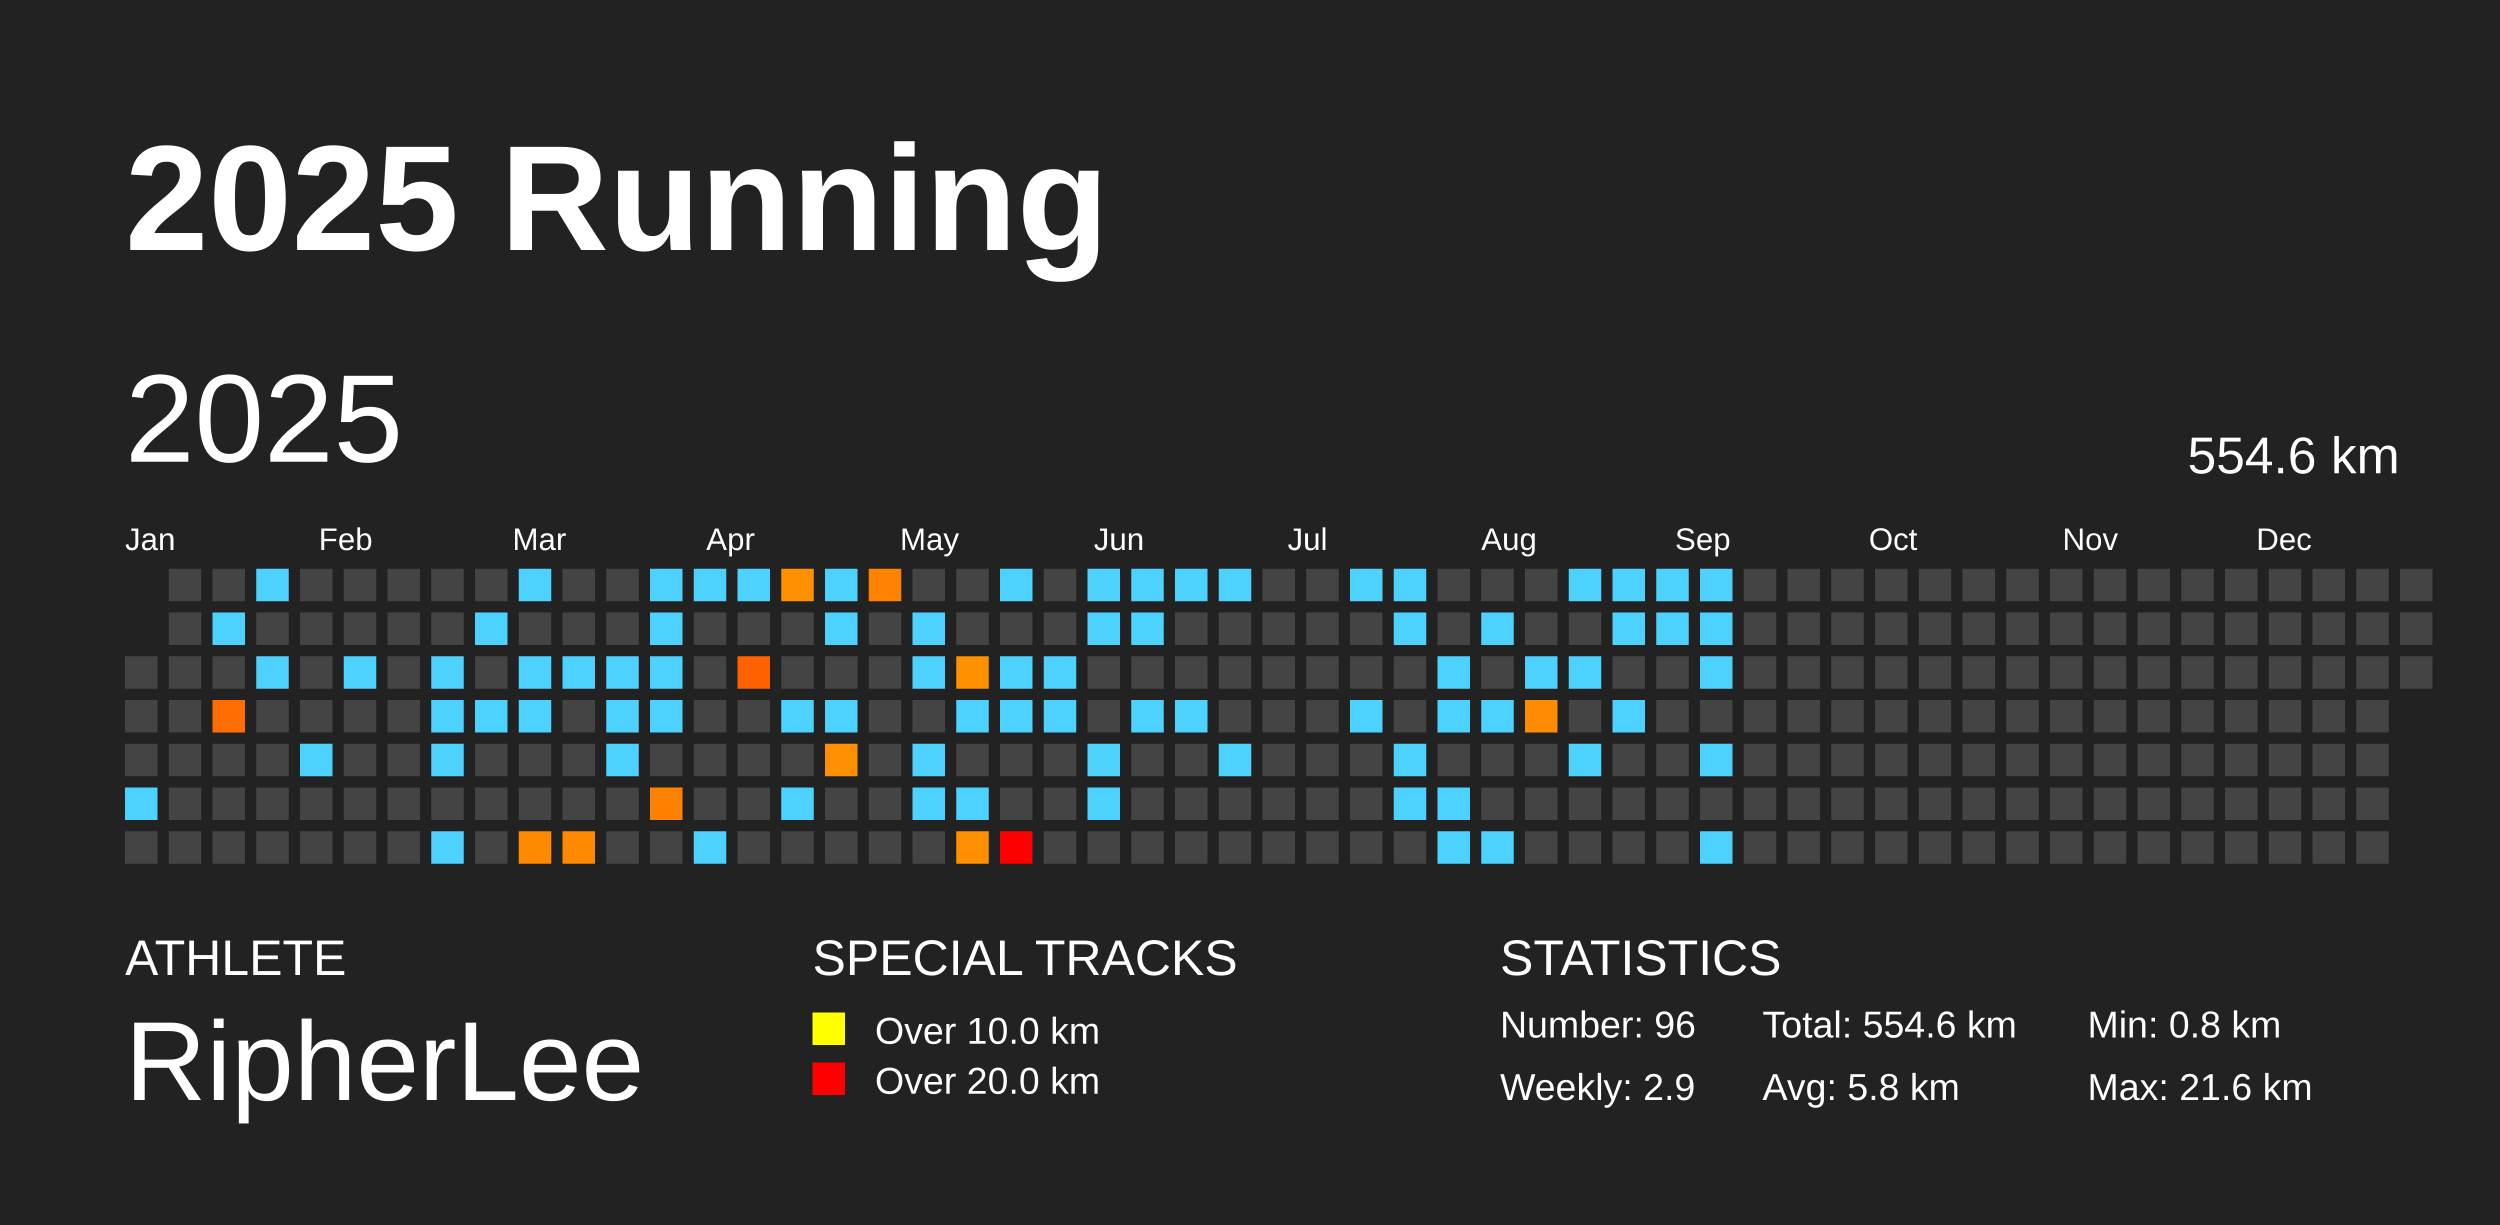
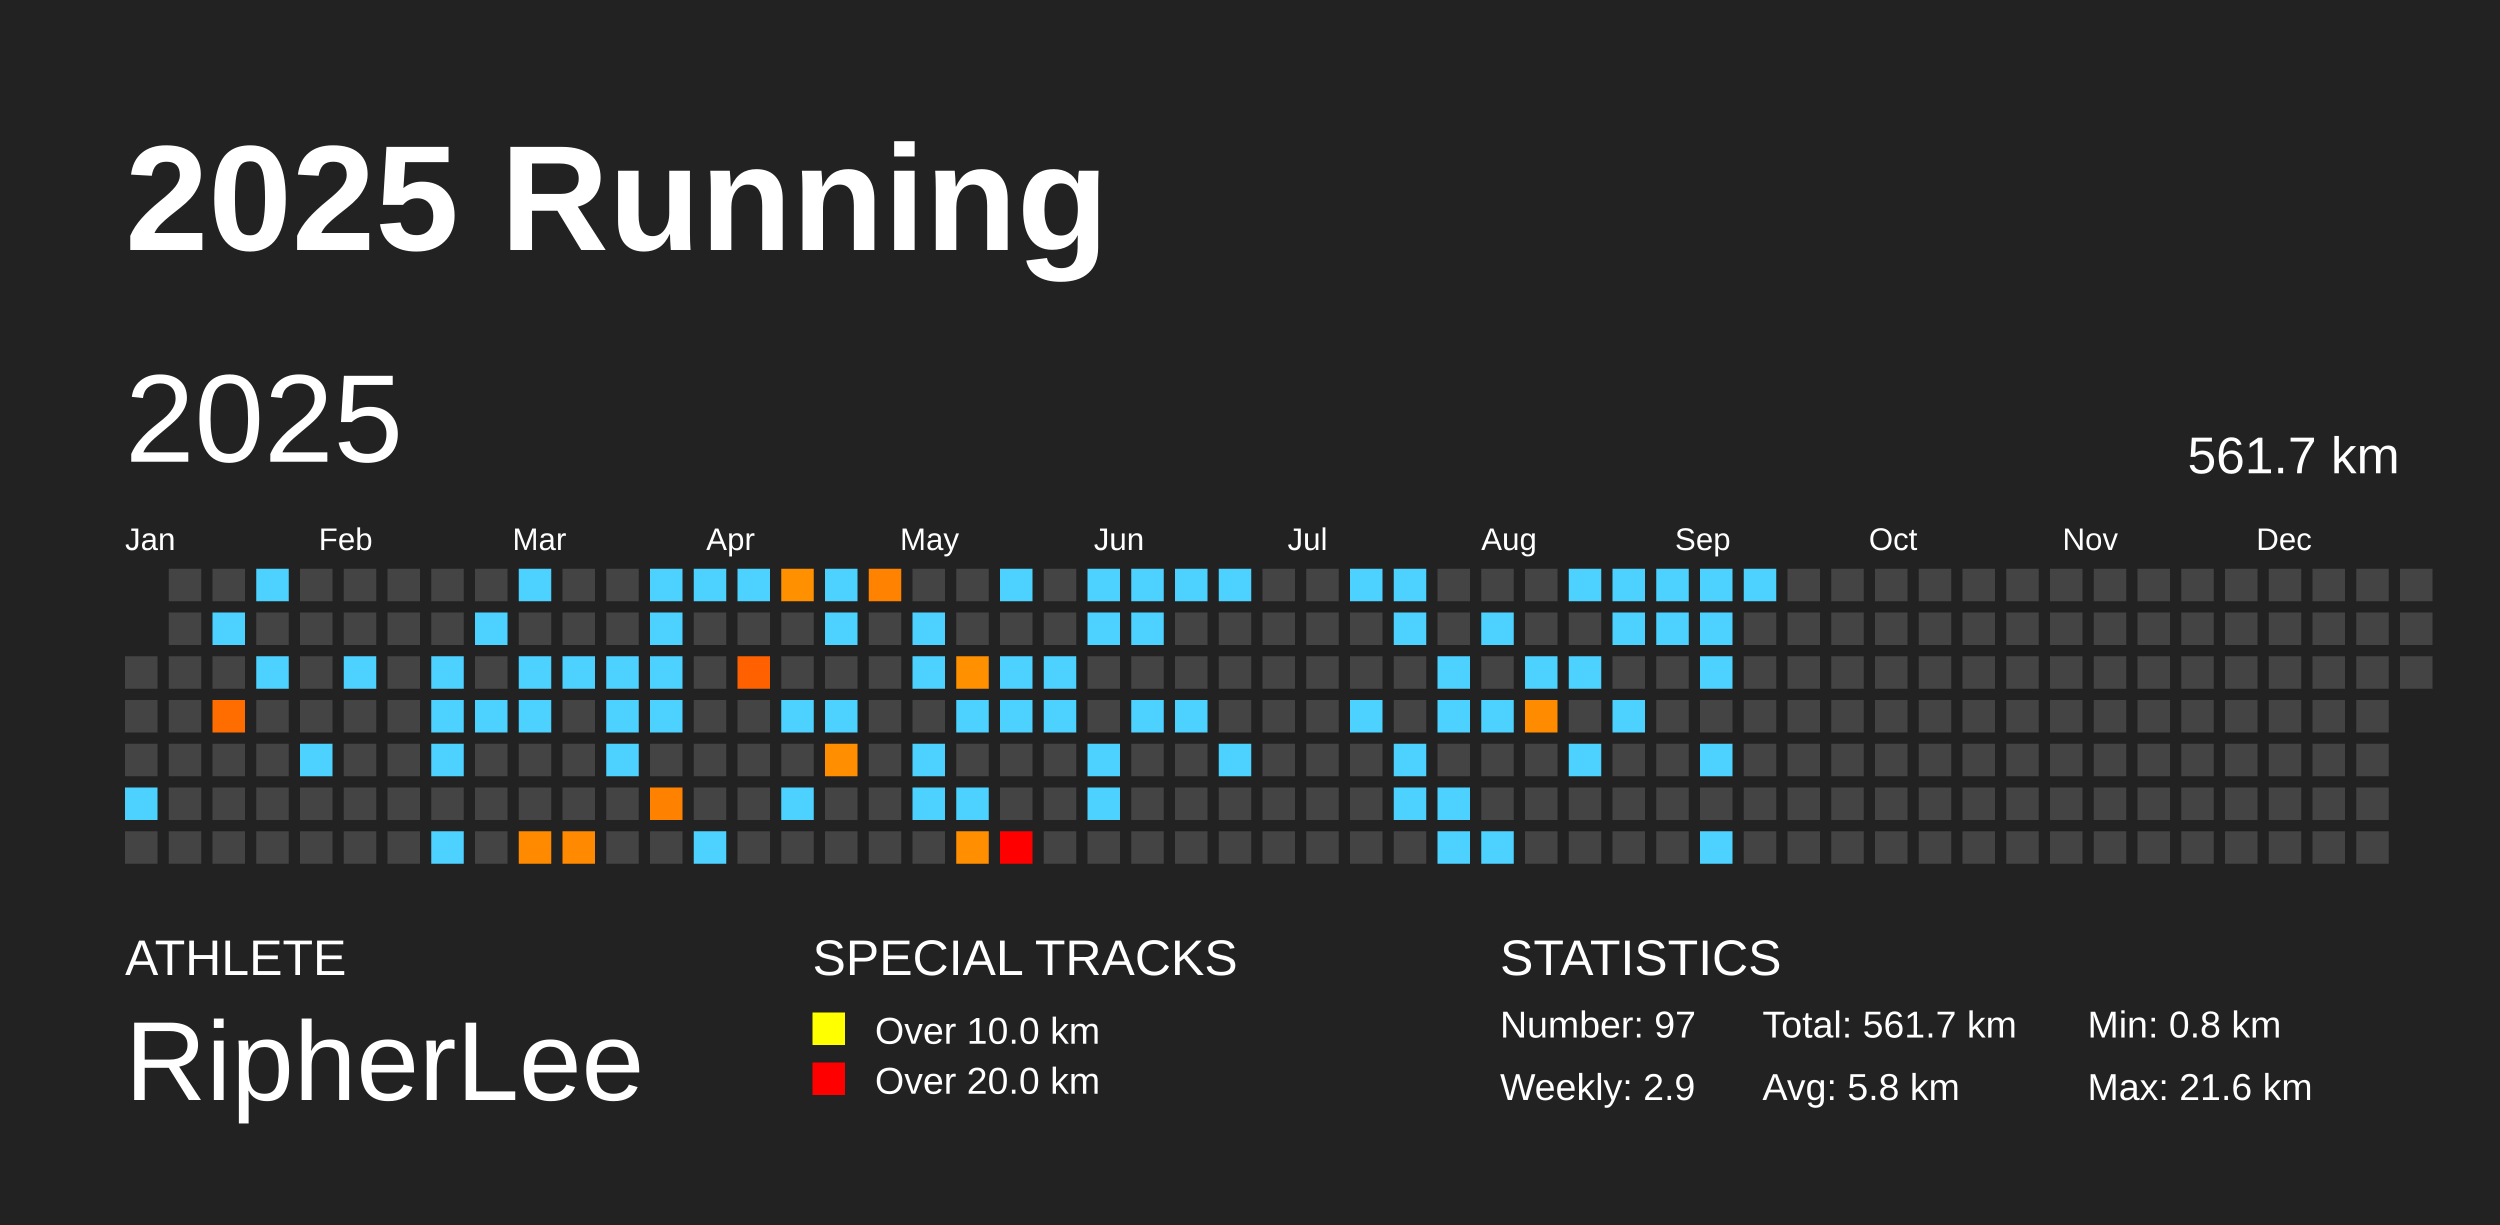
<svg xmlns="http://www.w3.org/2000/svg" baseProfile="full" height="98mm" version="1.1" viewBox="0,0,200,98" width="200mm">
  <defs />
  <rect fill="#222222" height="98" width="200" x="0" y="0" />
  <text fill="#FFFFFF" style="font-size:12px; font-family:Arial; font-weight:bold;" x="10" y="20">2025 Running</text>
  <text fill="#FFFFFF" style="font-size:4px; font-family:Arial" x="10" y="78">ATHLETE</text>
  <text fill="#FFFFFF" style="font-size:9px; font-family:Arial" x="10" y="88">RipherLee</text>
  <text fill="#FFFFFF" style="font-size:4px; font-family:Arial" x="65" y="78">SPECIAL TRACKS</text>
  <rect fill="yellow" height="2.6" width="2.6" x="65" y="81" />
  <text fill="#FFFFFF" style="font-size:3px; font-family:Arial" x="70" y="83.5">Over 10.0 km</text>
  <rect fill="red" height="2.6" width="2.6" x="65" y="85" />
  <text fill="#FFFFFF" style="font-size:3px; font-family:Arial" x="70" y="87.5">Over 20.0 km</text>
  <text fill="#FFFFFF" style="font-size:4px; font-family:Arial" x="120" y="78">STATISTICS</text>
-   <text fill="#FFFFFF" style="font-size:3px; font-family:Arial" x="120" y="83">Number: 96</text>
+   <text fill="#FFFFFF" style="font-size:3px; font-family:Arial" x="120" y="83">Number: 97</text>
  <text fill="#FFFFFF" style="font-size:3px; font-family:Arial" x="120" y="88">Weekly: 2.9</text>
-   <text fill="#FFFFFF" style="font-size:3px; font-family:Arial" x="141" y="83">Total: 554.6 km</text>
+   <text fill="#FFFFFF" style="font-size:3px; font-family:Arial" x="141" y="83">Total: 561.7 km</text>
  <text fill="#FFFFFF" style="font-size:3px; font-family:Arial" x="141" y="88">Avg: 5.8 km</text>
  <text fill="#FFFFFF" style="font-size:3px; font-family:Arial" x="167" y="83">Min: 0.8 km</text>
  <text fill="#FFFFFF" style="font-size:3px; font-family:Arial" x="167" y="88">Max: 21.6 km</text>
  <text dominant-baseline="hanging" fill="#FFFFFF" style="font-size:10.0px; font-family:Arial;" x="10" y="30">2025</text>
-   <text dominant-baseline="hanging" fill="#FFFFFF" style="font-size:4.125px; font-family:Arial;" x="175" y="35">554.6 km</text>
+   <text dominant-baseline="hanging" fill="#FFFFFF" style="font-size:4.125px; font-family:Arial;" x="175" y="35">561.7 km</text>
  <text fill="#FFFFFF" style="font-size:2.5px; font-family:Arial" x="10.0" y="44">Jan</text>
  <text fill="#FFFFFF" style="font-size:2.5px; font-family:Arial" x="25.5" y="44">Feb</text>
  <text fill="#FFFFFF" style="font-size:2.5px; font-family:Arial" x="41.0" y="44">Mar</text>
  <text fill="#FFFFFF" style="font-size:2.5px; font-family:Arial" x="56.5" y="44">Apr</text>
  <text fill="#FFFFFF" style="font-size:2.5px; font-family:Arial" x="72.0" y="44">May</text>
  <text fill="#FFFFFF" style="font-size:2.5px; font-family:Arial" x="87.5" y="44">Jun</text>
  <text fill="#FFFFFF" style="font-size:2.5px; font-family:Arial" x="103.0" y="44">Jul</text>
  <text fill="#FFFFFF" style="font-size:2.5px; font-family:Arial" x="118.5" y="44">Aug</text>
  <text fill="#FFFFFF" style="font-size:2.5px; font-family:Arial" x="134.0" y="44">Sep</text>
  <text fill="#FFFFFF" style="font-size:2.5px; font-family:Arial" x="149.5" y="44">Oct</text>
  <text fill="#FFFFFF" style="font-size:2.5px; font-family:Arial" x="165.0" y="44">Nov</text>
  <text fill="#FFFFFF" style="font-size:2.5px; font-family:Arial" x="180.5" y="44">Dec</text>
  <rect fill="#444444" height="2.6" width="2.6" x="10.0" y="52.5" />
  <rect fill="#444444" height="2.6" width="2.6" x="10.0" y="56.0" />
  <rect fill="#444444" height="2.6" width="2.6" x="10.0" y="59.5" />
  <rect fill="#4dd2ff" height="2.6" width="2.6" x="10.0" y="63.0" />
  <rect fill="#444444" height="2.6" width="2.6" x="10.0" y="66.5" />
  <rect fill="#444444" height="2.6" width="2.6" x="13.5" y="45.5" />
  <rect fill="#444444" height="2.6" width="2.6" x="13.5" y="49.0" />
  <rect fill="#444444" height="2.6" width="2.6" x="13.5" y="52.5" />
  <rect fill="#444444" height="2.6" width="2.6" x="13.5" y="56.0" />
  <rect fill="#444444" height="2.6" width="2.6" x="13.5" y="59.5" />
  <rect fill="#444444" height="2.6" width="2.6" x="13.5" y="63.0" />
  <rect fill="#444444" height="2.6" width="2.6" x="13.5" y="66.5" />
  <rect fill="#444444" height="2.6" width="2.6" x="17.0" y="45.5" />
  <rect fill="#4dd2ff" height="2.6" width="2.6" x="17.0" y="49.0" />
  <rect fill="#444444" height="2.6" width="2.6" x="17.0" y="52.5" />
  <rect fill="#ff6d00" height="2.6" width="2.6" x="17.0" y="56.0" />
  <rect fill="#444444" height="2.6" width="2.6" x="17.0" y="59.5" />
  <rect fill="#444444" height="2.6" width="2.6" x="17.0" y="63.0" />
  <rect fill="#444444" height="2.6" width="2.6" x="17.0" y="66.5" />
  <rect fill="#4dd2ff" height="2.6" width="2.6" x="20.5" y="45.5" />
  <rect fill="#444444" height="2.6" width="2.6" x="20.5" y="49.0" />
  <rect fill="#4dd2ff" height="2.6" width="2.6" x="20.5" y="52.5" />
  <rect fill="#444444" height="2.6" width="2.6" x="20.5" y="56.0" />
  <rect fill="#444444" height="2.6" width="2.6" x="20.5" y="59.5" />
  <rect fill="#444444" height="2.6" width="2.6" x="20.5" y="63.0" />
  <rect fill="#444444" height="2.6" width="2.6" x="20.5" y="66.5" />
  <rect fill="#444444" height="2.6" width="2.6" x="24.0" y="45.5" />
  <rect fill="#444444" height="2.6" width="2.6" x="24.0" y="49.0" />
  <rect fill="#444444" height="2.6" width="2.6" x="24.0" y="52.5" />
  <rect fill="#444444" height="2.6" width="2.6" x="24.0" y="56.0" />
  <rect fill="#4dd2ff" height="2.6" width="2.6" x="24.0" y="59.5" />
  <rect fill="#444444" height="2.6" width="2.6" x="24.0" y="63.0" />
  <rect fill="#444444" height="2.6" width="2.6" x="24.0" y="66.5" />
  <rect fill="#444444" height="2.6" width="2.6" x="27.5" y="45.5" />
  <rect fill="#444444" height="2.6" width="2.6" x="27.5" y="49.0" />
  <rect fill="#4dd2ff" height="2.6" width="2.6" x="27.5" y="52.5" />
  <rect fill="#444444" height="2.6" width="2.6" x="27.5" y="56.0" />
  <rect fill="#444444" height="2.6" width="2.6" x="27.5" y="59.5" />
  <rect fill="#444444" height="2.6" width="2.6" x="27.5" y="63.0" />
  <rect fill="#444444" height="2.6" width="2.6" x="27.5" y="66.5" />
  <rect fill="#444444" height="2.6" width="2.6" x="31.0" y="45.5" />
  <rect fill="#444444" height="2.6" width="2.6" x="31.0" y="49.0" />
  <rect fill="#444444" height="2.6" width="2.6" x="31.0" y="52.5" />
  <rect fill="#444444" height="2.6" width="2.6" x="31.0" y="56.0" />
  <rect fill="#444444" height="2.6" width="2.6" x="31.0" y="59.5" />
  <rect fill="#444444" height="2.6" width="2.6" x="31.0" y="63.0" />
  <rect fill="#444444" height="2.6" width="2.6" x="31.0" y="66.5" />
  <rect fill="#444444" height="2.6" width="2.6" x="34.5" y="45.5" />
  <rect fill="#444444" height="2.6" width="2.6" x="34.5" y="49.0" />
  <rect fill="#4dd2ff" height="2.6" width="2.6" x="34.5" y="52.5" />
  <rect fill="#4dd2ff" height="2.6" width="2.6" x="34.5" y="56.0" />
  <rect fill="#4dd2ff" height="2.6" width="2.6" x="34.5" y="59.5" />
  <rect fill="#444444" height="2.6" width="2.6" x="34.5" y="63.0" />
  <rect fill="#4dd2ff" height="2.6" width="2.6" x="34.5" y="66.5" />
  <rect fill="#444444" height="2.6" width="2.6" x="38.0" y="45.5" />
  <rect fill="#4dd2ff" height="2.6" width="2.6" x="38.0" y="49.0" />
  <rect fill="#444444" height="2.6" width="2.6" x="38.0" y="52.5" />
  <rect fill="#4dd2ff" height="2.6" width="2.6" x="38.0" y="56.0" />
  <rect fill="#444444" height="2.6" width="2.6" x="38.0" y="59.5" />
  <rect fill="#444444" height="2.6" width="2.6" x="38.0" y="63.0" />
  <rect fill="#444444" height="2.6" width="2.6" x="38.0" y="66.5" />
  <rect fill="#4dd2ff" height="2.6" width="2.6" x="41.5" y="45.5" />
  <rect fill="#444444" height="2.6" width="2.6" x="41.5" y="49.0" />
  <rect fill="#4dd2ff" height="2.6" width="2.6" x="41.5" y="52.5" />
  <rect fill="#4dd2ff" height="2.6" width="2.6" x="41.5" y="56.0" />
  <rect fill="#444444" height="2.6" width="2.6" x="41.5" y="59.5" />
  <rect fill="#444444" height="2.6" width="2.6" x="41.5" y="63.0" />
  <rect fill="#ff8a00" height="2.6" width="2.6" x="41.5" y="66.5" />
  <rect fill="#444444" height="2.6" width="2.6" x="45.0" y="45.5" />
  <rect fill="#444444" height="2.6" width="2.6" x="45.0" y="49.0" />
  <rect fill="#4dd2ff" height="2.6" width="2.6" x="45.0" y="52.5" />
  <rect fill="#444444" height="2.6" width="2.6" x="45.0" y="56.0" />
  <rect fill="#444444" height="2.6" width="2.6" x="45.0" y="59.5" />
  <rect fill="#444444" height="2.6" width="2.6" x="45.0" y="63.0" />
  <rect fill="#ff8900" height="2.6" width="2.6" x="45.0" y="66.5" />
  <rect fill="#444444" height="2.6" width="2.6" x="48.5" y="45.5" />
  <rect fill="#444444" height="2.6" width="2.6" x="48.5" y="49.0" />
  <rect fill="#4dd2ff" height="2.6" width="2.6" x="48.5" y="52.5" />
  <rect fill="#4dd2ff" height="2.6" width="2.6" x="48.5" y="56.0" />
  <rect fill="#4dd2ff" height="2.6" width="2.6" x="48.5" y="59.5" />
  <rect fill="#444444" height="2.6" width="2.6" x="48.5" y="63.0" />
  <rect fill="#444444" height="2.6" width="2.6" x="48.5" y="66.5" />
  <rect fill="#4dd2ff" height="2.6" width="2.6" x="52.0" y="45.5" />
  <rect fill="#4dd2ff" height="2.6" width="2.6" x="52.0" y="49.0" />
  <rect fill="#4dd2ff" height="2.6" width="2.6" x="52.0" y="52.5" />
  <rect fill="#4dd2ff" height="2.6" width="2.6" x="52.0" y="56.0" />
  <rect fill="#444444" height="2.6" width="2.6" x="52.0" y="59.5" />
  <rect fill="#ff8100" height="2.6" width="2.6" x="52.0" y="63.0" />
  <rect fill="#444444" height="2.6" width="2.6" x="52.0" y="66.5" />
  <rect fill="#4dd2ff" height="2.6" width="2.6" x="55.5" y="45.5" />
  <rect fill="#444444" height="2.6" width="2.6" x="55.5" y="49.0" />
  <rect fill="#444444" height="2.6" width="2.6" x="55.5" y="52.5" />
  <rect fill="#444444" height="2.6" width="2.6" x="55.5" y="56.0" />
  <rect fill="#444444" height="2.6" width="2.6" x="55.5" y="59.5" />
  <rect fill="#444444" height="2.6" width="2.6" x="55.5" y="63.0" />
  <rect fill="#4dd2ff" height="2.6" width="2.6" x="55.5" y="66.5" />
  <rect fill="#4dd2ff" height="2.6" width="2.6" x="59.0" y="45.5" />
  <rect fill="#444444" height="2.6" width="2.6" x="59.0" y="49.0" />
  <rect fill="#ff6100" height="2.6" width="2.6" x="59.0" y="52.5" />
  <rect fill="#444444" height="2.6" width="2.6" x="59.0" y="56.0" />
  <rect fill="#444444" height="2.6" width="2.6" x="59.0" y="59.5" />
  <rect fill="#444444" height="2.6" width="2.6" x="59.0" y="63.0" />
  <rect fill="#444444" height="2.6" width="2.6" x="59.0" y="66.5" />
  <rect fill="#ff9000" height="2.6" width="2.6" x="62.5" y="45.5" />
  <rect fill="#444444" height="2.6" width="2.6" x="62.5" y="49.0" />
  <rect fill="#444444" height="2.6" width="2.6" x="62.5" y="52.5" />
  <rect fill="#4dd2ff" height="2.6" width="2.6" x="62.5" y="56.0" />
  <rect fill="#444444" height="2.6" width="2.6" x="62.5" y="59.5" />
  <rect fill="#4dd2ff" height="2.6" width="2.6" x="62.5" y="63.0" />
  <rect fill="#444444" height="2.6" width="2.6" x="62.5" y="66.5" />
  <rect fill="#4dd2ff" height="2.6" width="2.6" x="66.0" y="45.5" />
  <rect fill="#4dd2ff" height="2.6" width="2.6" x="66.0" y="49.0" />
  <rect fill="#444444" height="2.6" width="2.6" x="66.0" y="52.5" />
  <rect fill="#4dd2ff" height="2.6" width="2.6" x="66.0" y="56.0" />
  <rect fill="#ff8f00" height="2.6" width="2.6" x="66.0" y="59.5" />
  <rect fill="#444444" height="2.6" width="2.6" x="66.0" y="63.0" />
  <rect fill="#444444" height="2.6" width="2.6" x="66.0" y="66.5" />
  <rect fill="#ff8200" height="2.6" width="2.6" x="69.5" y="45.5" />
  <rect fill="#444444" height="2.6" width="2.6" x="69.5" y="49.0" />
  <rect fill="#444444" height="2.6" width="2.6" x="69.5" y="52.5" />
  <rect fill="#444444" height="2.6" width="2.6" x="69.5" y="56.0" />
  <rect fill="#444444" height="2.6" width="2.6" x="69.5" y="59.5" />
  <rect fill="#444444" height="2.6" width="2.6" x="69.5" y="63.0" />
  <rect fill="#444444" height="2.6" width="2.6" x="69.5" y="66.5" />
  <rect fill="#444444" height="2.6" width="2.6" x="73.0" y="45.5" />
  <rect fill="#4dd2ff" height="2.6" width="2.6" x="73.0" y="49.0" />
  <rect fill="#4dd2ff" height="2.6" width="2.6" x="73.0" y="52.5" />
  <rect fill="#444444" height="2.6" width="2.6" x="73.0" y="56.0" />
  <rect fill="#4dd2ff" height="2.6" width="2.6" x="73.0" y="59.5" />
  <rect fill="#4dd2ff" height="2.6" width="2.6" x="73.0" y="63.0" />
  <rect fill="#444444" height="2.6" width="2.6" x="73.0" y="66.5" />
  <rect fill="#444444" height="2.6" width="2.6" x="76.5" y="45.5" />
  <rect fill="#444444" height="2.6" width="2.6" x="76.5" y="49.0" />
  <rect fill="#ff9000" height="2.6" width="2.6" x="76.5" y="52.5" />
  <rect fill="#4dd2ff" height="2.6" width="2.6" x="76.5" y="56.0" />
  <rect fill="#444444" height="2.6" width="2.6" x="76.5" y="59.5" />
  <rect fill="#4dd2ff" height="2.6" width="2.6" x="76.5" y="63.0" />
  <rect fill="#ff8f00" height="2.6" width="2.6" x="76.5" y="66.5" />
  <rect fill="#4dd2ff" height="2.6" width="2.6" x="80.0" y="45.5" />
  <rect fill="#444444" height="2.6" width="2.6" x="80.0" y="49.0" />
  <rect fill="#4dd2ff" height="2.6" width="2.6" x="80.0" y="52.5" />
  <rect fill="#4dd2ff" height="2.6" width="2.6" x="80.0" y="56.0" />
  <rect fill="#444444" height="2.6" width="2.6" x="80.0" y="59.5" />
  <rect fill="#444444" height="2.6" width="2.6" x="80.0" y="63.0" />
  <rect fill="red" height="2.6" width="2.6" x="80.0" y="66.5" />
  <rect fill="#444444" height="2.6" width="2.6" x="83.5" y="45.5" />
  <rect fill="#444444" height="2.6" width="2.6" x="83.5" y="49.0" />
  <rect fill="#4dd2ff" height="2.6" width="2.6" x="83.5" y="52.5" />
  <rect fill="#4dd2ff" height="2.6" width="2.6" x="83.5" y="56.0" />
  <rect fill="#444444" height="2.6" width="2.6" x="83.5" y="59.5" />
  <rect fill="#444444" height="2.6" width="2.6" x="83.5" y="63.0" />
  <rect fill="#444444" height="2.6" width="2.6" x="83.5" y="66.5" />
  <rect fill="#4dd2ff" height="2.6" width="2.6" x="87.0" y="45.5" />
  <rect fill="#4dd2ff" height="2.6" width="2.6" x="87.0" y="49.0" />
  <rect fill="#444444" height="2.6" width="2.6" x="87.0" y="52.5" />
  <rect fill="#444444" height="2.6" width="2.6" x="87.0" y="56.0" />
  <rect fill="#4dd2ff" height="2.6" width="2.6" x="87.0" y="59.5" />
  <rect fill="#4dd2ff" height="2.6" width="2.6" x="87.0" y="63.0" />
  <rect fill="#444444" height="2.6" width="2.6" x="87.0" y="66.5" />
  <rect fill="#4dd2ff" height="2.6" width="2.6" x="90.5" y="45.5" />
  <rect fill="#4dd2ff" height="2.6" width="2.6" x="90.5" y="49.0" />
  <rect fill="#444444" height="2.6" width="2.6" x="90.5" y="52.5" />
  <rect fill="#4dd2ff" height="2.6" width="2.6" x="90.5" y="56.0" />
  <rect fill="#444444" height="2.6" width="2.6" x="90.5" y="59.5" />
  <rect fill="#444444" height="2.6" width="2.6" x="90.5" y="63.0" />
  <rect fill="#444444" height="2.6" width="2.6" x="90.5" y="66.5" />
  <rect fill="#4dd2ff" height="2.6" width="2.6" x="94.0" y="45.5" />
  <rect fill="#444444" height="2.6" width="2.6" x="94.0" y="49.0" />
  <rect fill="#444444" height="2.6" width="2.6" x="94.0" y="52.5" />
  <rect fill="#4dd2ff" height="2.6" width="2.6" x="94.0" y="56.0" />
  <rect fill="#444444" height="2.6" width="2.6" x="94.0" y="59.5" />
  <rect fill="#444444" height="2.6" width="2.6" x="94.0" y="63.0" />
  <rect fill="#444444" height="2.6" width="2.6" x="94.0" y="66.5" />
  <rect fill="#4dd2ff" height="2.6" width="2.6" x="97.5" y="45.5" />
  <rect fill="#444444" height="2.6" width="2.6" x="97.5" y="49.0" />
  <rect fill="#444444" height="2.6" width="2.6" x="97.5" y="52.5" />
  <rect fill="#444444" height="2.6" width="2.6" x="97.5" y="56.0" />
  <rect fill="#4dd2ff" height="2.6" width="2.6" x="97.5" y="59.5" />
  <rect fill="#444444" height="2.6" width="2.6" x="97.5" y="63.0" />
  <rect fill="#444444" height="2.6" width="2.6" x="97.5" y="66.5" />
  <rect fill="#444444" height="2.6" width="2.6" x="101.0" y="45.5" />
  <rect fill="#444444" height="2.6" width="2.6" x="101.0" y="49.0" />
  <rect fill="#444444" height="2.6" width="2.6" x="101.0" y="52.5" />
  <rect fill="#444444" height="2.6" width="2.6" x="101.0" y="56.0" />
  <rect fill="#444444" height="2.6" width="2.6" x="101.0" y="59.5" />
  <rect fill="#444444" height="2.6" width="2.6" x="101.0" y="63.0" />
  <rect fill="#444444" height="2.6" width="2.6" x="101.0" y="66.5" />
  <rect fill="#444444" height="2.6" width="2.6" x="104.5" y="45.5" />
  <rect fill="#444444" height="2.6" width="2.6" x="104.5" y="49.0" />
  <rect fill="#444444" height="2.6" width="2.6" x="104.5" y="52.5" />
  <rect fill="#444444" height="2.6" width="2.6" x="104.5" y="56.0" />
  <rect fill="#444444" height="2.6" width="2.6" x="104.5" y="59.5" />
  <rect fill="#444444" height="2.6" width="2.6" x="104.5" y="63.0" />
  <rect fill="#444444" height="2.6" width="2.6" x="104.5" y="66.5" />
  <rect fill="#4dd2ff" height="2.6" width="2.6" x="108.0" y="45.5" />
  <rect fill="#444444" height="2.6" width="2.6" x="108.0" y="49.0" />
  <rect fill="#444444" height="2.6" width="2.6" x="108.0" y="52.5" />
  <rect fill="#4dd2ff" height="2.6" width="2.6" x="108.0" y="56.0" />
  <rect fill="#444444" height="2.6" width="2.6" x="108.0" y="59.5" />
  <rect fill="#444444" height="2.6" width="2.6" x="108.0" y="63.0" />
  <rect fill="#444444" height="2.6" width="2.6" x="108.0" y="66.5" />
  <rect fill="#4dd2ff" height="2.6" width="2.6" x="111.5" y="45.5" />
  <rect fill="#4dd2ff" height="2.6" width="2.6" x="111.5" y="49.0" />
  <rect fill="#444444" height="2.6" width="2.6" x="111.5" y="52.5" />
  <rect fill="#444444" height="2.6" width="2.6" x="111.5" y="56.0" />
  <rect fill="#4dd2ff" height="2.6" width="2.6" x="111.5" y="59.5" />
  <rect fill="#4dd2ff" height="2.6" width="2.6" x="111.5" y="63.0" />
  <rect fill="#444444" height="2.6" width="2.6" x="111.5" y="66.5" />
  <rect fill="#444444" height="2.6" width="2.6" x="115.0" y="45.5" />
  <rect fill="#444444" height="2.6" width="2.6" x="115.0" y="49.0" />
  <rect fill="#4dd2ff" height="2.6" width="2.6" x="115.0" y="52.5" />
  <rect fill="#4dd2ff" height="2.6" width="2.6" x="115.0" y="56.0" />
  <rect fill="#444444" height="2.6" width="2.6" x="115.0" y="59.5" />
  <rect fill="#4dd2ff" height="2.6" width="2.6" x="115.0" y="63.0" />
  <rect fill="#4dd2ff" height="2.6" width="2.6" x="115.0" y="66.5" />
  <rect fill="#444444" height="2.6" width="2.6" x="118.5" y="45.5" />
  <rect fill="#4dd2ff" height="2.6" width="2.6" x="118.5" y="49.0" />
  <rect fill="#444444" height="2.6" width="2.6" x="118.5" y="52.5" />
  <rect fill="#4dd2ff" height="2.6" width="2.6" x="118.5" y="56.0" />
  <rect fill="#444444" height="2.6" width="2.6" x="118.5" y="59.5" />
  <rect fill="#444444" height="2.6" width="2.6" x="118.5" y="63.0" />
  <rect fill="#4dd2ff" height="2.6" width="2.6" x="118.5" y="66.5" />
  <rect fill="#444444" height="2.6" width="2.6" x="122.0" y="45.5" />
  <rect fill="#444444" height="2.6" width="2.6" x="122.0" y="49.0" />
  <rect fill="#4dd2ff" height="2.6" width="2.6" x="122.0" y="52.5" />
  <rect fill="#ff8c00" height="2.6" width="2.6" x="122.0" y="56.0" />
  <rect fill="#444444" height="2.6" width="2.6" x="122.0" y="59.5" />
  <rect fill="#444444" height="2.6" width="2.6" x="122.0" y="63.0" />
  <rect fill="#444444" height="2.6" width="2.6" x="122.0" y="66.5" />
  <rect fill="#4dd2ff" height="2.6" width="2.6" x="125.5" y="45.5" />
  <rect fill="#444444" height="2.6" width="2.6" x="125.5" y="49.0" />
  <rect fill="#4dd2ff" height="2.6" width="2.6" x="125.5" y="52.5" />
  <rect fill="#444444" height="2.6" width="2.6" x="125.5" y="56.0" />
  <rect fill="#4dd2ff" height="2.6" width="2.6" x="125.5" y="59.5" />
  <rect fill="#444444" height="2.6" width="2.6" x="125.5" y="63.0" />
  <rect fill="#444444" height="2.6" width="2.6" x="125.5" y="66.5" />
  <rect fill="#4dd2ff" height="2.6" width="2.6" x="129.0" y="45.5" />
  <rect fill="#4dd2ff" height="2.6" width="2.6" x="129.0" y="49.0" />
  <rect fill="#444444" height="2.6" width="2.6" x="129.0" y="52.5" />
  <rect fill="#4dd2ff" height="2.6" width="2.6" x="129.0" y="56.0" />
  <rect fill="#444444" height="2.6" width="2.6" x="129.0" y="59.5" />
  <rect fill="#444444" height="2.6" width="2.6" x="129.0" y="63.0" />
  <rect fill="#444444" height="2.6" width="2.6" x="129.0" y="66.5" />
  <rect fill="#4dd2ff" height="2.6" width="2.6" x="132.5" y="45.5" />
  <rect fill="#4dd2ff" height="2.6" width="2.6" x="132.5" y="49.0" />
  <rect fill="#444444" height="2.6" width="2.6" x="132.5" y="52.5" />
  <rect fill="#444444" height="2.6" width="2.6" x="132.5" y="56.0" />
  <rect fill="#444444" height="2.6" width="2.6" x="132.5" y="59.5" />
  <rect fill="#444444" height="2.6" width="2.6" x="132.5" y="63.0" />
  <rect fill="#444444" height="2.6" width="2.6" x="132.5" y="66.5" />
  <rect fill="#4dd2ff" height="2.6" width="2.6" x="136.0" y="45.5" />
  <rect fill="#4dd2ff" height="2.6" width="2.6" x="136.0" y="49.0" />
  <rect fill="#4dd2ff" height="2.6" width="2.6" x="136.0" y="52.5" />
  <rect fill="#444444" height="2.6" width="2.6" x="136.0" y="56.0" />
  <rect fill="#4dd2ff" height="2.6" width="2.6" x="136.0" y="59.5" />
  <rect fill="#444444" height="2.6" width="2.6" x="136.0" y="63.0" />
  <rect fill="#4dd2ff" height="2.6" width="2.6" x="136.0" y="66.5" />
-   <rect fill="#444444" height="2.6" width="2.6" x="139.5" y="45.5" />
+   <rect fill="#4dd2ff" height="2.6" width="2.6" x="139.5" y="45.5" />
  <rect fill="#444444" height="2.6" width="2.6" x="139.5" y="49.0" />
  <rect fill="#444444" height="2.6" width="2.6" x="139.5" y="52.5" />
  <rect fill="#444444" height="2.6" width="2.6" x="139.5" y="56.0" />
  <rect fill="#444444" height="2.6" width="2.6" x="139.5" y="59.5" />
  <rect fill="#444444" height="2.6" width="2.6" x="139.5" y="63.0" />
  <rect fill="#444444" height="2.6" width="2.6" x="139.5" y="66.5" />
  <rect fill="#444444" height="2.6" width="2.6" x="143.0" y="45.5" />
  <rect fill="#444444" height="2.6" width="2.6" x="143.0" y="49.0" />
  <rect fill="#444444" height="2.6" width="2.6" x="143.0" y="52.5" />
  <rect fill="#444444" height="2.6" width="2.6" x="143.0" y="56.0" />
  <rect fill="#444444" height="2.6" width="2.6" x="143.0" y="59.5" />
  <rect fill="#444444" height="2.6" width="2.6" x="143.0" y="63.0" />
  <rect fill="#444444" height="2.6" width="2.6" x="143.0" y="66.5" />
  <rect fill="#444444" height="2.6" width="2.6" x="146.5" y="45.5" />
  <rect fill="#444444" height="2.6" width="2.6" x="146.5" y="49.0" />
  <rect fill="#444444" height="2.6" width="2.6" x="146.5" y="52.5" />
  <rect fill="#444444" height="2.6" width="2.6" x="146.5" y="56.0" />
  <rect fill="#444444" height="2.6" width="2.6" x="146.5" y="59.5" />
  <rect fill="#444444" height="2.6" width="2.6" x="146.5" y="63.0" />
  <rect fill="#444444" height="2.6" width="2.6" x="146.5" y="66.5" />
  <rect fill="#444444" height="2.6" width="2.6" x="150.0" y="45.5" />
  <rect fill="#444444" height="2.6" width="2.6" x="150.0" y="49.0" />
  <rect fill="#444444" height="2.6" width="2.6" x="150.0" y="52.5" />
  <rect fill="#444444" height="2.6" width="2.6" x="150.0" y="56.0" />
  <rect fill="#444444" height="2.6" width="2.6" x="150.0" y="59.5" />
  <rect fill="#444444" height="2.6" width="2.6" x="150.0" y="63.0" />
  <rect fill="#444444" height="2.6" width="2.6" x="150.0" y="66.5" />
  <rect fill="#444444" height="2.6" width="2.6" x="153.5" y="45.5" />
  <rect fill="#444444" height="2.6" width="2.6" x="153.5" y="49.0" />
  <rect fill="#444444" height="2.6" width="2.6" x="153.5" y="52.5" />
  <rect fill="#444444" height="2.6" width="2.6" x="153.5" y="56.0" />
  <rect fill="#444444" height="2.6" width="2.6" x="153.5" y="59.5" />
  <rect fill="#444444" height="2.6" width="2.6" x="153.5" y="63.0" />
  <rect fill="#444444" height="2.6" width="2.6" x="153.5" y="66.5" />
  <rect fill="#444444" height="2.6" width="2.6" x="157.0" y="45.5" />
  <rect fill="#444444" height="2.6" width="2.6" x="157.0" y="49.0" />
  <rect fill="#444444" height="2.6" width="2.6" x="157.0" y="52.5" />
  <rect fill="#444444" height="2.6" width="2.6" x="157.0" y="56.0" />
  <rect fill="#444444" height="2.6" width="2.6" x="157.0" y="59.5" />
  <rect fill="#444444" height="2.6" width="2.6" x="157.0" y="63.0" />
  <rect fill="#444444" height="2.6" width="2.6" x="157.0" y="66.5" />
  <rect fill="#444444" height="2.6" width="2.6" x="160.5" y="45.5" />
  <rect fill="#444444" height="2.6" width="2.6" x="160.5" y="49.0" />
  <rect fill="#444444" height="2.6" width="2.6" x="160.5" y="52.5" />
  <rect fill="#444444" height="2.6" width="2.6" x="160.5" y="56.0" />
  <rect fill="#444444" height="2.6" width="2.6" x="160.5" y="59.5" />
  <rect fill="#444444" height="2.6" width="2.6" x="160.5" y="63.0" />
  <rect fill="#444444" height="2.6" width="2.6" x="160.5" y="66.5" />
  <rect fill="#444444" height="2.6" width="2.6" x="164.0" y="45.5" />
  <rect fill="#444444" height="2.6" width="2.6" x="164.0" y="49.0" />
  <rect fill="#444444" height="2.6" width="2.6" x="164.0" y="52.5" />
  <rect fill="#444444" height="2.6" width="2.6" x="164.0" y="56.0" />
  <rect fill="#444444" height="2.6" width="2.6" x="164.0" y="59.5" />
  <rect fill="#444444" height="2.6" width="2.6" x="164.0" y="63.0" />
  <rect fill="#444444" height="2.6" width="2.6" x="164.0" y="66.5" />
  <rect fill="#444444" height="2.6" width="2.6" x="167.5" y="45.5" />
  <rect fill="#444444" height="2.6" width="2.6" x="167.5" y="49.0" />
  <rect fill="#444444" height="2.6" width="2.6" x="167.5" y="52.5" />
  <rect fill="#444444" height="2.6" width="2.6" x="167.5" y="56.0" />
  <rect fill="#444444" height="2.6" width="2.6" x="167.5" y="59.5" />
  <rect fill="#444444" height="2.6" width="2.6" x="167.5" y="63.0" />
  <rect fill="#444444" height="2.6" width="2.6" x="167.5" y="66.5" />
  <rect fill="#444444" height="2.6" width="2.6" x="171.0" y="45.5" />
  <rect fill="#444444" height="2.6" width="2.6" x="171.0" y="49.0" />
  <rect fill="#444444" height="2.6" width="2.6" x="171.0" y="52.5" />
  <rect fill="#444444" height="2.6" width="2.6" x="171.0" y="56.0" />
  <rect fill="#444444" height="2.6" width="2.6" x="171.0" y="59.5" />
  <rect fill="#444444" height="2.6" width="2.6" x="171.0" y="63.0" />
  <rect fill="#444444" height="2.6" width="2.6" x="171.0" y="66.5" />
  <rect fill="#444444" height="2.6" width="2.6" x="174.5" y="45.5" />
  <rect fill="#444444" height="2.6" width="2.6" x="174.5" y="49.0" />
  <rect fill="#444444" height="2.6" width="2.6" x="174.5" y="52.5" />
  <rect fill="#444444" height="2.6" width="2.6" x="174.5" y="56.0" />
  <rect fill="#444444" height="2.6" width="2.6" x="174.5" y="59.5" />
  <rect fill="#444444" height="2.6" width="2.6" x="174.5" y="63.0" />
  <rect fill="#444444" height="2.6" width="2.6" x="174.5" y="66.5" />
  <rect fill="#444444" height="2.6" width="2.6" x="178.0" y="45.5" />
  <rect fill="#444444" height="2.6" width="2.6" x="178.0" y="49.0" />
  <rect fill="#444444" height="2.6" width="2.6" x="178.0" y="52.5" />
  <rect fill="#444444" height="2.6" width="2.6" x="178.0" y="56.0" />
  <rect fill="#444444" height="2.6" width="2.6" x="178.0" y="59.5" />
  <rect fill="#444444" height="2.6" width="2.6" x="178.0" y="63.0" />
  <rect fill="#444444" height="2.6" width="2.6" x="178.0" y="66.5" />
  <rect fill="#444444" height="2.6" width="2.6" x="181.5" y="45.5" />
  <rect fill="#444444" height="2.6" width="2.6" x="181.5" y="49.0" />
  <rect fill="#444444" height="2.6" width="2.6" x="181.5" y="52.5" />
  <rect fill="#444444" height="2.6" width="2.6" x="181.5" y="56.0" />
  <rect fill="#444444" height="2.6" width="2.6" x="181.5" y="59.5" />
  <rect fill="#444444" height="2.6" width="2.6" x="181.5" y="63.0" />
  <rect fill="#444444" height="2.6" width="2.6" x="181.5" y="66.5" />
  <rect fill="#444444" height="2.6" width="2.6" x="185.0" y="45.5" />
  <rect fill="#444444" height="2.6" width="2.6" x="185.0" y="49.0" />
  <rect fill="#444444" height="2.6" width="2.6" x="185.0" y="52.5" />
  <rect fill="#444444" height="2.6" width="2.6" x="185.0" y="56.0" />
  <rect fill="#444444" height="2.6" width="2.6" x="185.0" y="59.5" />
  <rect fill="#444444" height="2.6" width="2.6" x="185.0" y="63.0" />
  <rect fill="#444444" height="2.6" width="2.6" x="185.0" y="66.5" />
  <rect fill="#444444" height="2.6" width="2.6" x="188.5" y="45.5" />
  <rect fill="#444444" height="2.6" width="2.6" x="188.5" y="49.0" />
  <rect fill="#444444" height="2.6" width="2.6" x="188.5" y="52.5" />
  <rect fill="#444444" height="2.6" width="2.6" x="188.5" y="56.0" />
  <rect fill="#444444" height="2.6" width="2.6" x="188.5" y="59.5" />
  <rect fill="#444444" height="2.6" width="2.6" x="188.5" y="63.0" />
  <rect fill="#444444" height="2.6" width="2.6" x="188.5" y="66.5" />
  <rect fill="#444444" height="2.6" width="2.6" x="192.0" y="45.5" />
  <rect fill="#444444" height="2.6" width="2.6" x="192.0" y="49.0" />
  <rect fill="#444444" height="2.6" width="2.6" x="192.0" y="52.5" />
</svg>
